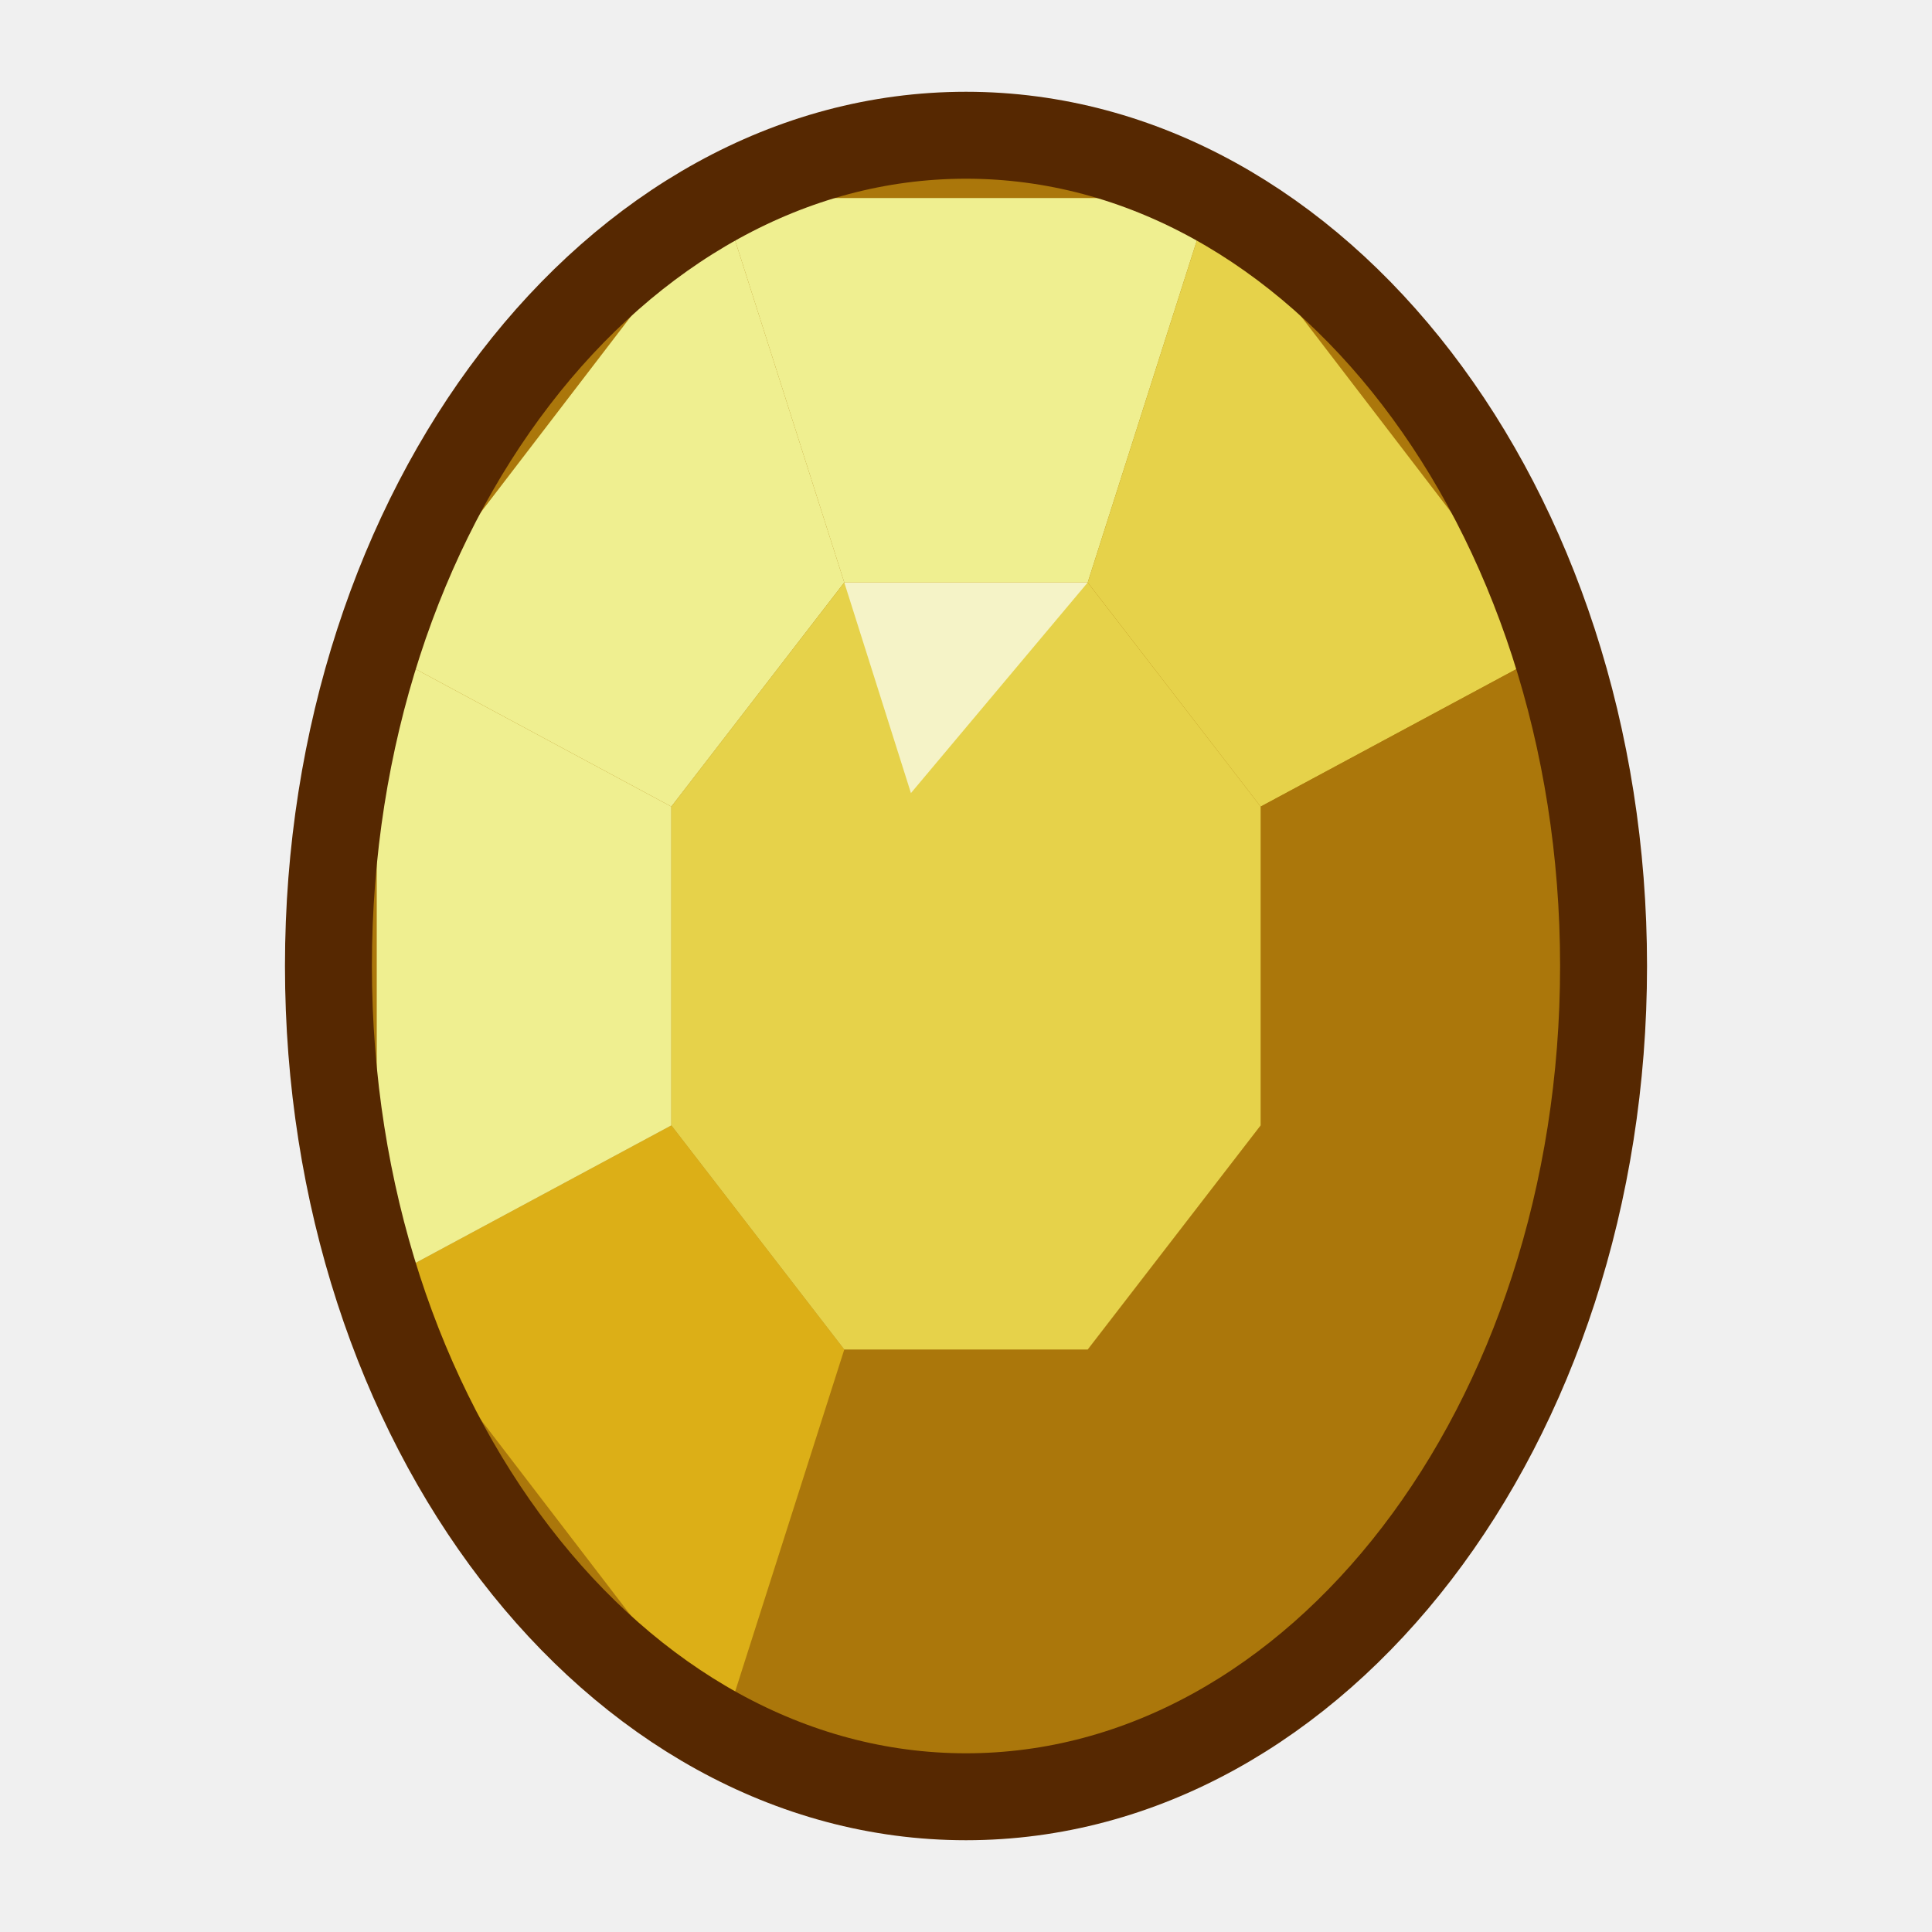
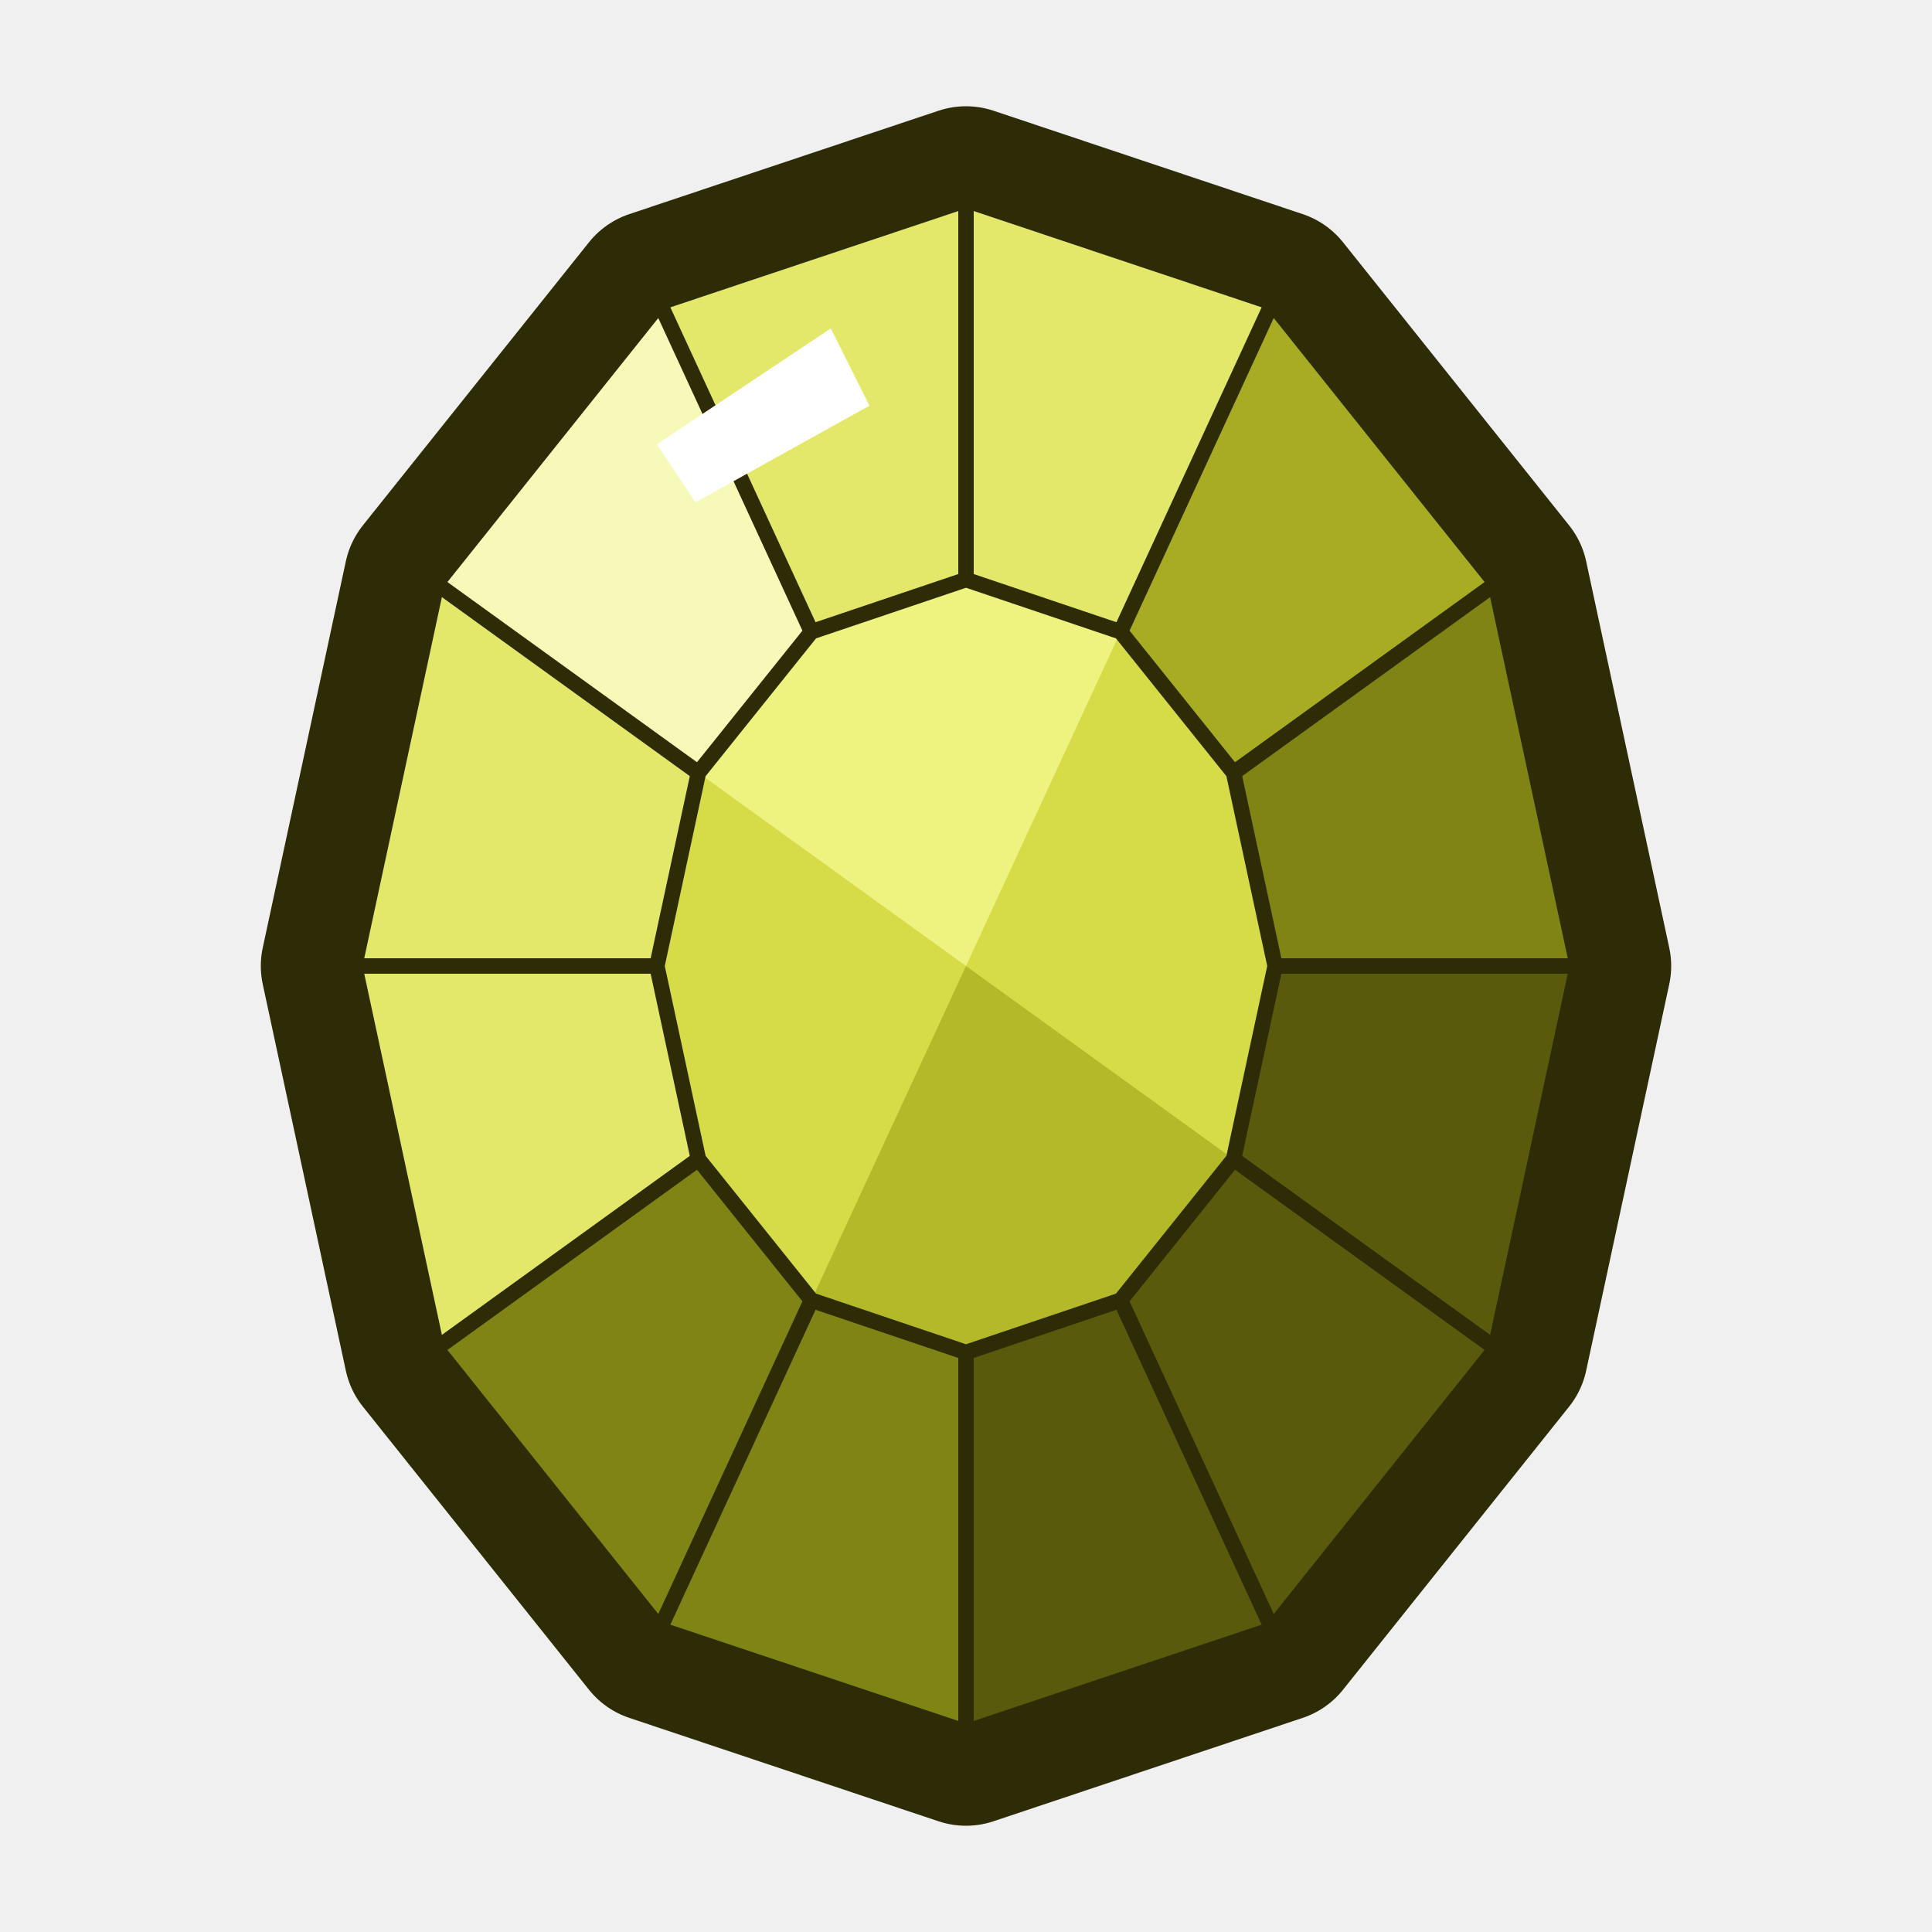
<svg xmlns="http://www.w3.org/2000/svg" viewBox="0 0 200 200" width="200" height="200">
-   <ellipse cx="100" cy="100" rx="66" ry="86" fill="#ab770b" />
-   <polygon points="161.0,132.9 125.3,179.5 112.6,139.7 130.5,116.5" fill="#ab770b" />
-   <polygon points="125.3,179.5 74.7,179.5 87.4,139.7 112.6,139.7" fill="#ab770b" />
-   <polygon points="74.7,179.5 39.0,132.9 69.5,116.5 87.4,139.7" fill="#dcaf17" />
-   <polygon points="39.0,132.9 39.0,67.1 69.5,83.5 69.5,116.5" fill="#efef90" />
-   <polygon points="39.0,67.1 74.7,20.5 87.4,60.3 69.5,83.5" fill="#efef90" />
-   <polygon points="74.7,20.5 125.3,20.5 112.6,60.3 87.4,60.3" fill="#efef90" />
-   <polygon points="125.3,20.5 161.0,67.1 130.5,83.5 112.6,60.3" fill="#e6d24a" />
-   <polygon points="161.0,67.1 161.0,132.9 130.5,116.5 130.5,83.5" fill="#ab770b" />
-   <polygon points="130.5,116.5 112.6,139.7 87.4,139.7 69.5,116.5 69.5,83.5 87.4,60.3 112.6,60.3 130.5,83.5" fill="#e6d24a" />
-   <polygon points="87.4,60.3 112.6,60.3 94.3,82.1" fill="#f6f6d5" opacity="0.9" />
-   <ellipse cx="100" cy="100" rx="66" ry="86" fill="none" stroke="#562801" stroke-width="9" stroke-linejoin="round" />
+   <svg viewBox="0 0 200 200" width="200" height="200">
+     <polygon points="100.0,20.0 132.0,30.7 155.4,60.0 164.0,100.0 155.4,140.0 132.0,169.3 100.0,180.0 68.0,169.3 44.6,140.0 36.0,100.0 44.6,60.0 68.0,30.7" fill="#2e2c06" stroke="#2e2c06" stroke-width="18" stroke-linejoin="round" />
+     <polygon points="100.0,20.0 132.0,30.7 116.0,65.4 100.0,60.0" fill="#e4e86a" />
+     <polygon points="132.0,30.7 155.4,60.0 127.7,80.0 116.0,65.4" fill="#a8ac22" />
+     <polygon points="155.4,60.0 164.0,100.0 132.0,100.0 127.7,80.0" fill="#7f8414" />
+     <polygon points="164.0,100.0 155.4,140.0 127.7,120.0 132.0,100.0" fill="#5a5a0c" />
+     <polygon points="155.4,140.0 132.0,169.3 116.0,134.6 127.7,120.0" fill="#5a5a0c" />
+     <polygon points="132.0,169.3 100.0,180.0 100.0,140.0 116.0,134.6" fill="#5a5a0c" />
+     <polygon points="100.0,180.0 68.0,169.3 84.0,134.6 100.0,140.0" fill="#7f8414" />
+     <polygon points="68.0,169.3 44.6,140.0 72.3,120.0 84.0,134.6" fill="#7f8414" />
+     <polygon points="44.6,140.0 36.0,100.0 68.0,100.0 72.3,120.0" fill="#e4e86a" />
+     <polygon points="36.0,100.0 44.6,60.0 72.3,80.0 68.0,100.0" fill="#e4e86a" />
+     <polygon points="44.6,60.0 68.0,30.7 84.0,65.4 72.3,80.0" fill="#f7f9b8" />
+     <polygon points="68.0,30.7 100.0,20.0 100.0,60.0 84.0,65.4" fill="#e4e86a" />
+     <polygon points="100.0,60.0 116.0,65.4 127.7,80.0 132.0,100.0 127.7,120.0 116.0,134.6 100.0,140.0 84.0,134.6 72.3,120.0 68.0,100.0 72.3,80.0 84.0,65.4" fill="#d6db48" />
+     <polygon points="72.3,80.0 84.0,65.4 100.0,60.0 116.0,65.4 100.0,100.0" fill="#eef27e" />
+     <polygon points="100.0,100.0 127.7,120.0 116.0,134.6 100.0,140.0 84.0,134.6" fill="#b4b92a" />
+     <g fill="none" stroke="#2e2c06" stroke-width="1.6">
+       <line x1="100.0" y1="20.0" x2="100.0" y2="60.0" />
+       <line x1="132.0" y1="30.7" x2="116.0" y2="65.4" />
+       <line x1="155.4" y1="60.0" x2="127.7" y2="80.0" />
+       <line x1="164.0" y1="100.0" x2="132.0" y2="100.0" />
+       <line x1="155.4" y1="140.0" x2="127.7" y2="120.0" />
+       <line x1="132.0" y1="169.3" x2="116.0" y2="134.6" />
+       <line x1="100.0" y1="180.0" x2="100.0" y2="140.0" />
+       <line x1="68.0" y1="169.3" x2="84.0" y2="134.6" />
+       <line x1="44.6" y1="140.0" x2="72.3" y2="120.0" />
+       <line x1="36.0" y1="100.0" x2="68.0" y2="100.0" />
+       <line x1="44.6" y1="60.0" x2="72.3" y2="80.0" />
+       <line x1="68.0" y1="30.7" x2="84.0" y2="65.4" />
+       <polygon points="100.0,60.0 116.0,65.4 127.7,80.0 132.0,100.0 127.7,120.0 116.0,134.6 100.0,140.0 84.0,134.6 72.3,120.0 68.0,100.0 72.3,80.0 84.0,65.4" />
+     </g>
+     <polygon points="100.0,20.0 132.0,30.7 155.4,60.0 164.0,100.0 155.4,140.0 132.0,169.3 100.0,180.0 68.0,169.3 44.6,140.0 36.0,100.0 44.6,60.0 68.0,30.7" fill="none" stroke="#2e2c06" stroke-width="3" stroke-linejoin="round" />
+     <polygon points="68,46 86,34 90,42 72,52" fill="#ffffff" />
+   </svg>
</svg>
